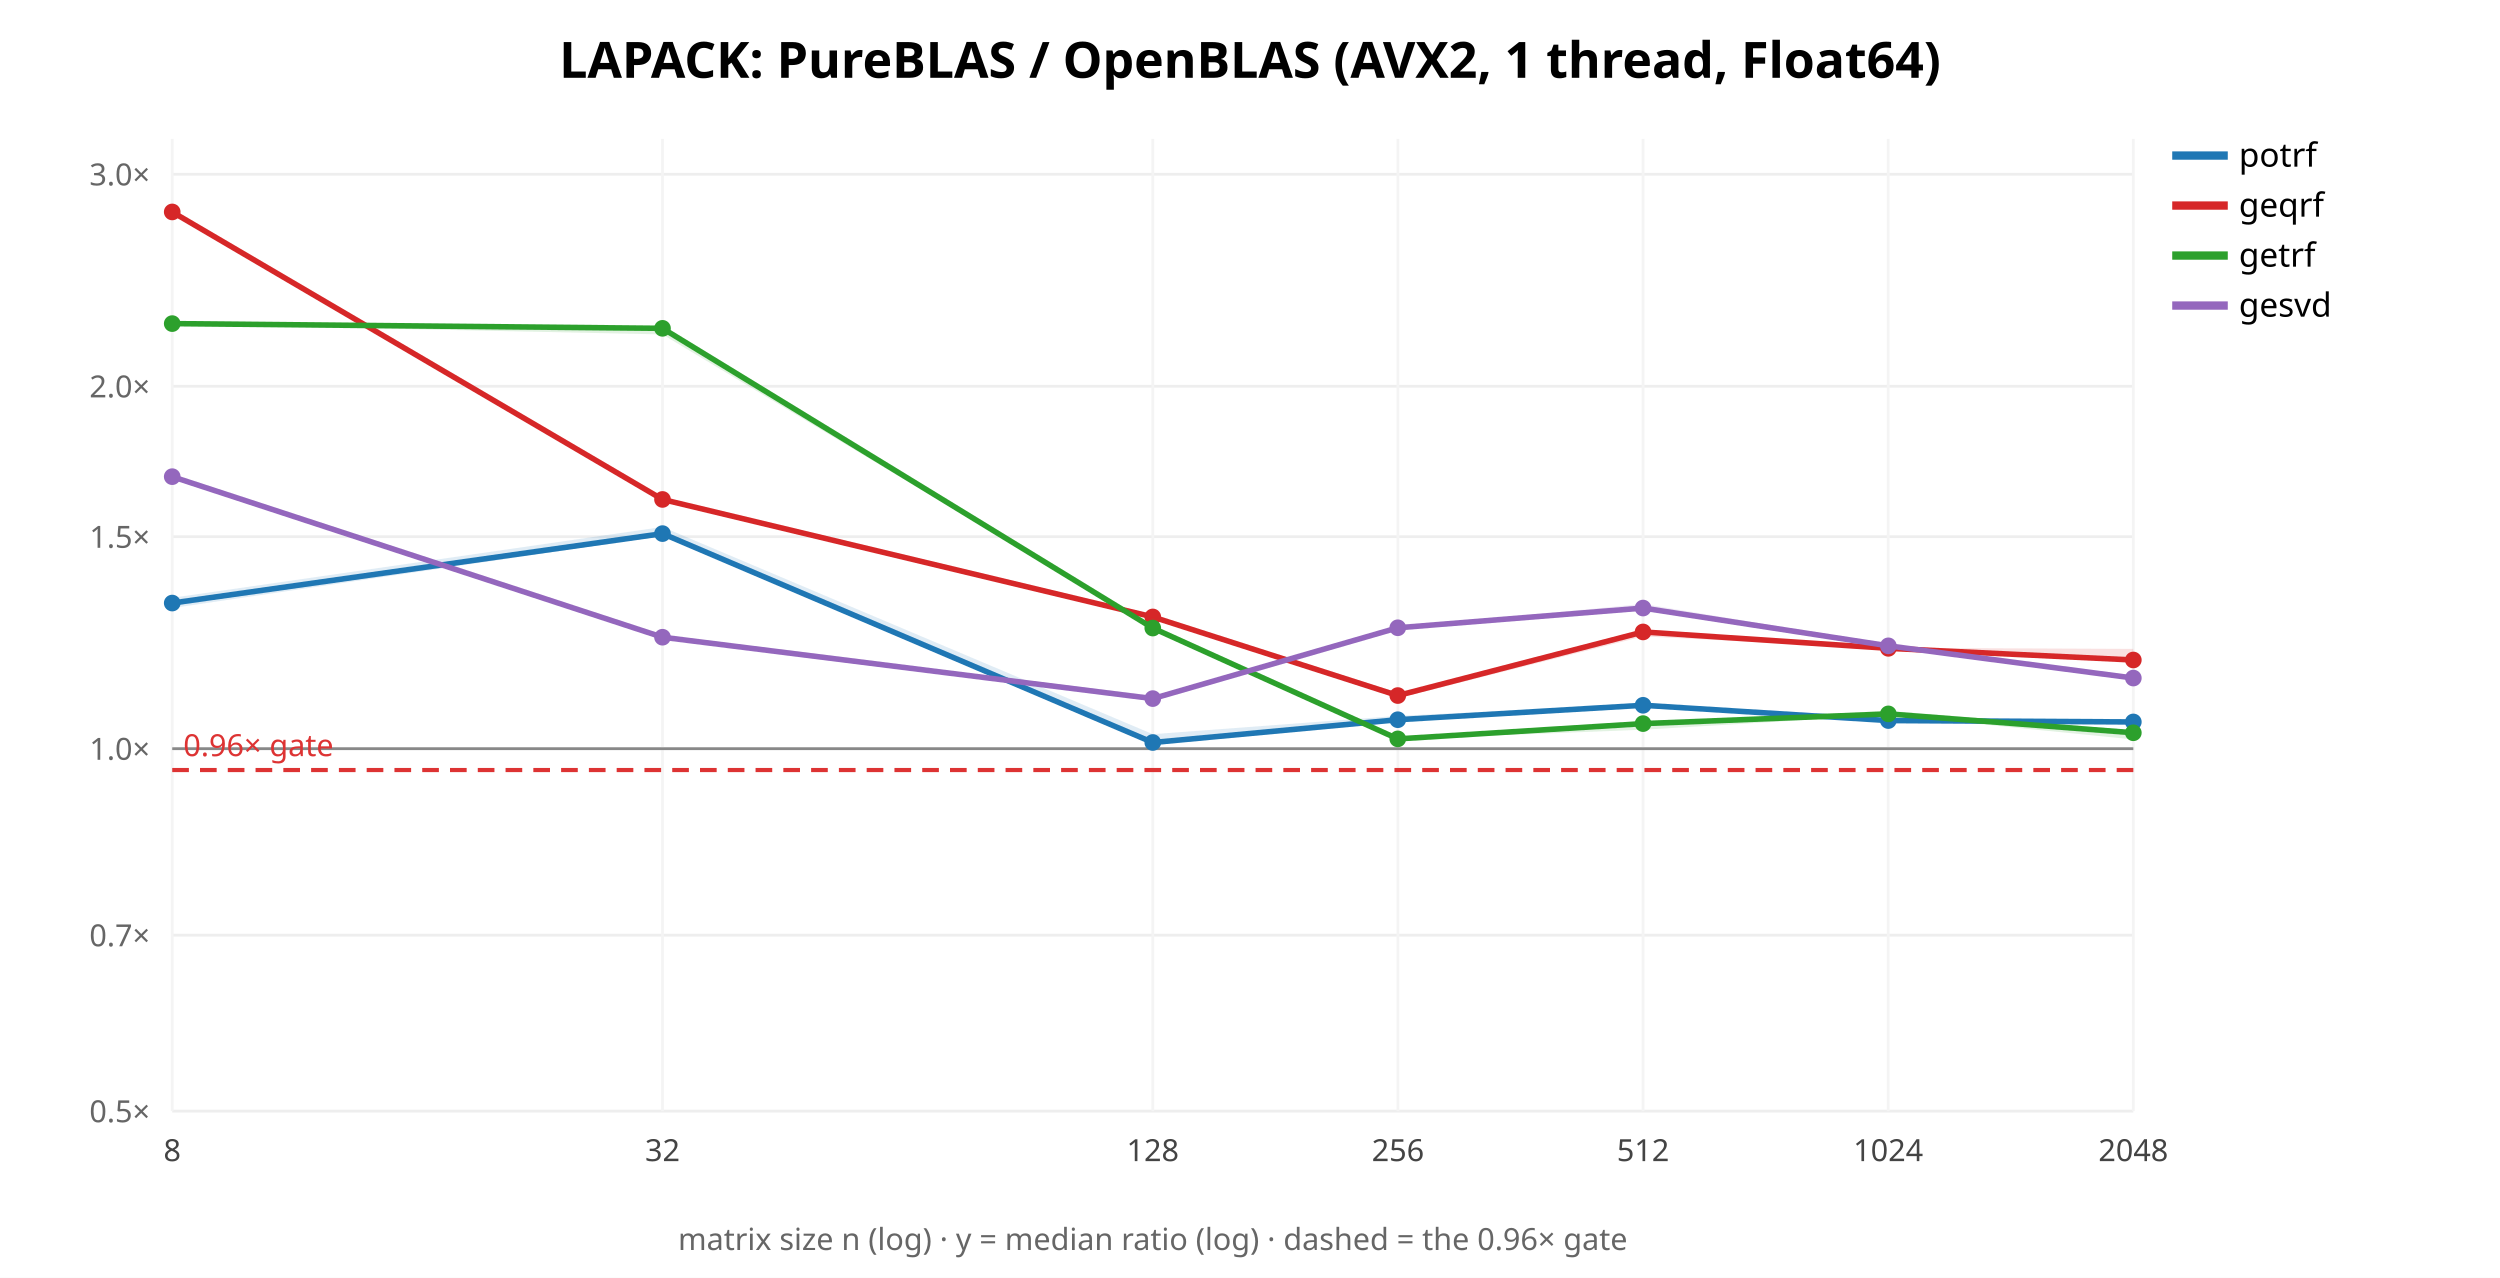
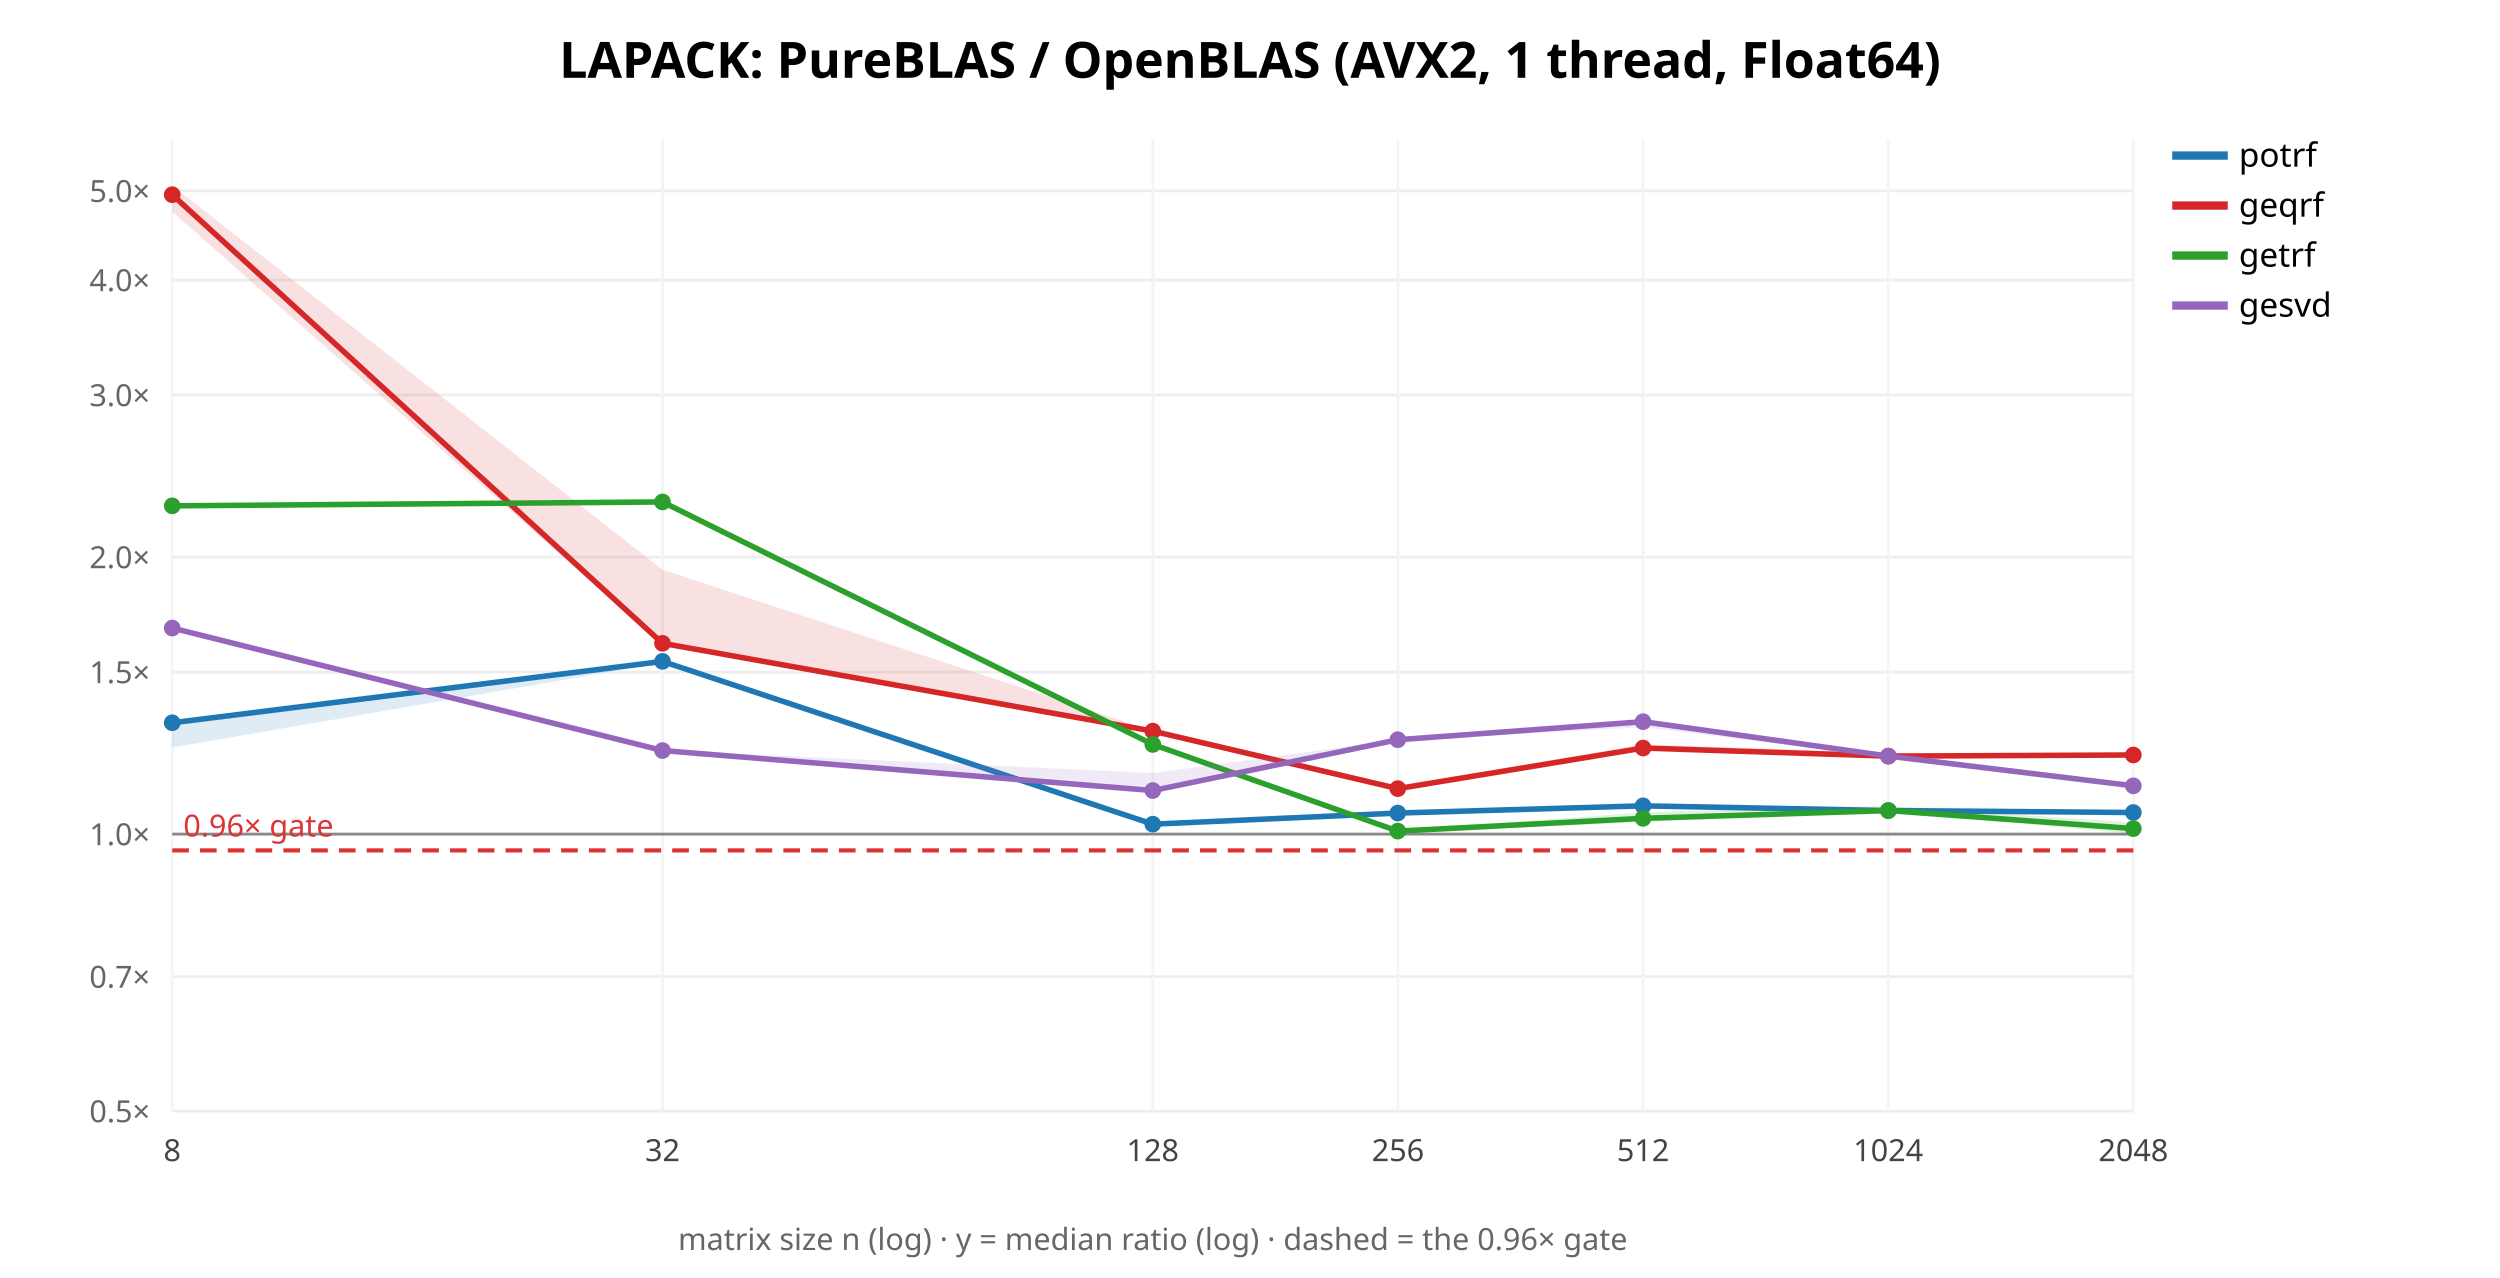
<svg xmlns="http://www.w3.org/2000/svg" width="900" height="460" font-family="sans-serif">
  <rect width="900" height="460" fill="white" />
  <text x="450.0" y="28" text-anchor="middle" font-size="18" font-weight="bold">LAPACK: PureBLAS / OpenBLAS (AVX2, 1 thread, Float64)</text>
  <line x1="62" y1="400.0" x2="768" y2="400.0" stroke="#eee" />
  <text x="54" y="404.0" text-anchor="end" font-size="11" fill="#666">0.5×</text>
-   <line x1="62" y1="336.666" x2="768" y2="336.666" stroke="#eee" />
-   <text x="54" y="340.666" text-anchor="end" font-size="11" fill="#666">0.7×</text>
-   <line x1="62" y1="269.529" x2="768" y2="269.529" stroke="#eee" />
-   <text x="54" y="273.529" text-anchor="end" font-size="11" fill="#666">1.0×</text>
-   <line x1="62" y1="193.209" x2="768" y2="193.209" stroke="#eee" />
-   <text x="54" y="197.209" text-anchor="end" font-size="11" fill="#666">1.5×</text>
-   <line x1="62" y1="139.059" x2="768" y2="139.059" stroke="#eee" />
-   <text x="54" y="143.059" text-anchor="end" font-size="11" fill="#666">2.0×</text>
-   <line x1="62" y1="62.739" x2="768" y2="62.739" stroke="#eee" />
-   <text x="54" y="66.739" text-anchor="end" font-size="11" fill="#666">3.0×</text>
+   <line x1="62" y1="351.591" x2="768" y2="351.591" stroke="#eee" />
+   <text x="54" y="355.591" text-anchor="end" font-size="11" fill="#666">0.7×</text>
+   <line x1="62" y1="300.274" x2="768" y2="300.274" stroke="#eee" />
+   <text x="54" y="304.274" text-anchor="end" font-size="11" fill="#666">1.0×</text>
+   <line x1="62" y1="241.939" x2="768" y2="241.939" stroke="#eee" />
+   <text x="54" y="245.939" text-anchor="end" font-size="11" fill="#666">1.5×</text>
+   <line x1="62" y1="200.549" x2="768" y2="200.549" stroke="#eee" />
+   <text x="54" y="204.549" text-anchor="end" font-size="11" fill="#666">2.0×</text>
+   <line x1="62" y1="142.213" x2="768" y2="142.213" stroke="#eee" />
+   <text x="54" y="146.213" text-anchor="end" font-size="11" fill="#666">3.0×</text>
+   <line x1="62" y1="100.823" x2="768" y2="100.823" stroke="#eee" />
+   <text x="54" y="104.823" text-anchor="end" font-size="11" fill="#666">4.0×</text>
+   <line x1="62" y1="68.719" x2="768" y2="68.719" stroke="#eee" />
+   <text x="54" y="72.719" text-anchor="end" font-size="11" fill="#666">5.0×</text>
  <line x1="62.0" y1="50" x2="62.0" y2="400" stroke="#f4f4f4" />
  <text x="62.0" y="418" text-anchor="middle" font-size="11" fill="#444">8</text>
  <line x1="238.5" y1="50" x2="238.5" y2="400" stroke="#f4f4f4" />
  <text x="238.5" y="418" text-anchor="middle" font-size="11" fill="#444">32</text>
  <line x1="415.0" y1="50" x2="415.0" y2="400" stroke="#f4f4f4" />
  <text x="415.0" y="418" text-anchor="middle" font-size="11" fill="#444">128</text>
  <line x1="503.25" y1="50" x2="503.25" y2="400" stroke="#f4f4f4" />
  <text x="503.25" y="418" text-anchor="middle" font-size="11" fill="#444">256</text>
  <line x1="591.5" y1="50" x2="591.5" y2="400" stroke="#f4f4f4" />
  <text x="591.5" y="418" text-anchor="middle" font-size="11" fill="#444">512</text>
  <line x1="679.75" y1="50" x2="679.75" y2="400" stroke="#f4f4f4" />
  <text x="679.75" y="418" text-anchor="middle" font-size="11" fill="#444">1024</text>
  <line x1="768.0" y1="50" x2="768.0" y2="400" stroke="#f4f4f4" />
  <text x="768.0" y="418" text-anchor="middle" font-size="11" fill="#444">2048</text>
-   <line x1="62" y1="269.529" x2="768" y2="269.529" stroke="#888" />
-   <line x1="62" y1="277.213" x2="768" y2="277.213" stroke="#d33" stroke-width="1.5" stroke-dasharray="6 4" />
-   <text x="66" y="272.213" font-size="11" fill="#d33">0.96× gate</text>
-   <polygon points="62.0,215.2 238.5,189.7 415.0,264.3 503.2,257.7 591.5,253.6 679.8,259.2 768.0,259.2 768.0,260.2 679.8,259.8 591.5,254.0 503.2,259.3 415.0,268.2 238.5,192.9 62.0,218.9" fill="#1f77b4" opacity="0.14" stroke="none" />
-   <polyline points="62.0,217.1 238.5,192.1 415.0,267.3 503.2,259.1 591.5,253.9 679.8,259.4 768.0,259.9" fill="none" stroke="#1f77b4" stroke-width="2" />
-   <circle cx="62.0" cy="217.1" r="3" fill="#1f77b4" />
-   <circle cx="238.5" cy="192.1" r="3" fill="#1f77b4" />
-   <circle cx="415.0" cy="267.3" r="3" fill="#1f77b4" />
-   <circle cx="503.2" cy="259.1" r="3" fill="#1f77b4" />
-   <circle cx="591.5" cy="253.9" r="3" fill="#1f77b4" />
-   <circle cx="679.8" cy="259.4" r="3" fill="#1f77b4" />
-   <circle cx="768.0" cy="259.9" r="3" fill="#1f77b4" />
+   <line x1="62" y1="300.274" x2="768" y2="300.274" stroke="#888" />
+   <line x1="62" y1="306.148" x2="768" y2="306.148" stroke="#d33" stroke-width="1.5" stroke-dasharray="6 4" />
+   <text x="66" y="301.148" font-size="11" fill="#d33">0.96× gate</text>
+   <polygon points="62.0,260.1 238.5,237.7 415.0,296.5 503.2,292.6 591.5,289.4 679.8,291.7 768.0,291.9 768.0,292.7 679.8,291.8 591.5,290.6 503.2,292.8 415.0,296.9 238.5,238.6 62.0,269.1" fill="#1f77b4" opacity="0.14" stroke="none" />
+   <polyline points="62.0,260.2 238.5,238.1 415.0,296.7 503.2,292.7 591.5,290.1 679.8,291.8 768.0,292.5" fill="none" stroke="#1f77b4" stroke-width="2" />
+   <circle cx="62.0" cy="260.2" r="3" fill="#1f77b4" />
+   <circle cx="238.5" cy="238.1" r="3" fill="#1f77b4" />
+   <circle cx="415.0" cy="296.7" r="3" fill="#1f77b4" />
+   <circle cx="503.2" cy="292.7" r="3" fill="#1f77b4" />
+   <circle cx="591.5" cy="290.1" r="3" fill="#1f77b4" />
+   <circle cx="679.8" cy="291.8" r="3" fill="#1f77b4" />
+   <circle cx="768.0" cy="292.5" r="3" fill="#1f77b4" />
  <line x1="782" y1="56" x2="802" y2="56" stroke="#1f77b4" stroke-width="3" />
  <text x="806" y="60" font-size="12">potrf</text>
-   <polygon points="62.0,76.1 238.5,179.5 415.0,222.1 503.2,249.3 591.5,226.6 679.8,233.2 768.0,233.6 768.0,237.9 679.8,233.5 591.5,229.1 503.2,251.4 415.0,222.2 238.5,180.2 62.0,76.6" fill="#d62728" opacity="0.14" stroke="none" />
-   <polyline points="62.0,76.3 238.5,179.8 415.0,222.1 503.2,250.4 591.5,227.5 679.8,233.4 768.0,237.6" fill="none" stroke="#d62728" stroke-width="2" />
-   <circle cx="62.0" cy="76.3" r="3" fill="#d62728" />
-   <circle cx="238.5" cy="179.8" r="3" fill="#d62728" />
-   <circle cx="415.0" cy="222.1" r="3" fill="#d62728" />
-   <circle cx="503.2" cy="250.4" r="3" fill="#d62728" />
-   <circle cx="591.5" cy="227.5" r="3" fill="#d62728" />
-   <circle cx="679.8" cy="233.4" r="3" fill="#d62728" />
-   <circle cx="768.0" cy="237.6" r="3" fill="#d62728" />
+   <polygon points="62.0,66.8 238.5,205.1 415.0,263.1 503.2,283.1 591.5,268.0 679.8,271.0 768.0,271.7 768.0,272.1 679.8,272.5 591.5,270.0 503.2,284.5 415.0,263.2 238.5,232.2 62.0,76.2" fill="#d62728" opacity="0.14" stroke="none" />
+   <polyline points="62.0,70.1 238.5,231.6 415.0,263.2 503.2,283.9 591.5,269.3 679.8,272.2 768.0,271.8" fill="none" stroke="#d62728" stroke-width="2" />
+   <circle cx="62.0" cy="70.1" r="3" fill="#d62728" />
+   <circle cx="238.5" cy="231.6" r="3" fill="#d62728" />
+   <circle cx="415.0" cy="263.2" r="3" fill="#d62728" />
+   <circle cx="503.2" cy="283.9" r="3" fill="#d62728" />
+   <circle cx="591.5" cy="269.3" r="3" fill="#d62728" />
+   <circle cx="679.8" cy="272.2" r="3" fill="#d62728" />
+   <circle cx="768.0" cy="271.8" r="3" fill="#d62728" />
  <line x1="782" y1="74" x2="802" y2="74" stroke="#d62728" stroke-width="3" />
  <text x="806" y="78" font-size="12">geqrf</text>
-   <polygon points="62.0,115.8 238.5,117.7 415.0,226.0 503.2,265.8 591.5,260.4 679.8,255.9 768.0,262.9 768.0,266.2 679.8,257.4 591.5,262.7 503.2,266.1 415.0,226.3 238.5,120.4 62.0,116.7" fill="#2ca02c" opacity="0.14" stroke="none" />
-   <polyline points="62.0,116.5 238.5,118.2 415.0,226.1 503.2,266.0 591.5,260.5 679.8,257.0 768.0,263.8" fill="none" stroke="#2ca02c" stroke-width="2" />
-   <circle cx="62.0" cy="116.5" r="3" fill="#2ca02c" />
-   <circle cx="238.5" cy="118.2" r="3" fill="#2ca02c" />
-   <circle cx="415.0" cy="226.1" r="3" fill="#2ca02c" />
-   <circle cx="503.2" cy="266.0" r="3" fill="#2ca02c" />
-   <circle cx="591.5" cy="260.5" r="3" fill="#2ca02c" />
-   <circle cx="679.8" cy="257.0" r="3" fill="#2ca02c" />
-   <circle cx="768.0" cy="263.8" r="3" fill="#2ca02c" />
+   <polygon points="62.0,181.9 238.5,180.6 415.0,267.8 503.2,299.0 591.5,292.4 679.8,290.1 768.0,296.1 768.0,300.2 679.8,292.1 591.5,295.9 503.2,300.0 415.0,268.2 238.5,180.8 62.0,182.2" fill="#2ca02c" opacity="0.14" stroke="none" />
+   <polyline points="62.0,182.1 238.5,180.7 415.0,268.0 503.2,299.2 591.5,294.6 679.8,291.8 768.0,298.3" fill="none" stroke="#2ca02c" stroke-width="2" />
+   <circle cx="62.0" cy="182.1" r="3" fill="#2ca02c" />
+   <circle cx="238.5" cy="180.7" r="3" fill="#2ca02c" />
+   <circle cx="415.0" cy="268.0" r="3" fill="#2ca02c" />
+   <circle cx="503.2" cy="299.2" r="3" fill="#2ca02c" />
+   <circle cx="591.5" cy="294.6" r="3" fill="#2ca02c" />
+   <circle cx="679.8" cy="291.8" r="3" fill="#2ca02c" />
+   <circle cx="768.0" cy="298.3" r="3" fill="#2ca02c" />
  <line x1="782" y1="92" x2="802" y2="92" stroke="#2ca02c" stroke-width="3" />
  <text x="806" y="96" font-size="12">getrf</text>
-   <polygon points="62.0,171.1 238.5,228.7 415.0,251.3 503.2,225.9 591.5,217.4 679.8,232.0 768.0,243.3 768.0,244.8 679.8,232.7 591.5,219.8 503.2,226.2 415.0,251.6 238.5,230.1 62.0,172.5" fill="#9467bd" opacity="0.14" stroke="none" />
-   <polyline points="62.0,171.6 238.5,229.4 415.0,251.5 503.2,226.0 591.5,218.9 679.8,232.5 768.0,244.1" fill="none" stroke="#9467bd" stroke-width="2" />
-   <circle cx="62.0" cy="171.6" r="3" fill="#9467bd" />
-   <circle cx="238.5" cy="229.4" r="3" fill="#9467bd" />
-   <circle cx="415.0" cy="251.5" r="3" fill="#9467bd" />
-   <circle cx="503.2" cy="226.0" r="3" fill="#9467bd" />
-   <circle cx="591.5" cy="218.9" r="3" fill="#9467bd" />
-   <circle cx="679.8" cy="232.5" r="3" fill="#9467bd" />
-   <circle cx="768.0" cy="244.1" r="3" fill="#9467bd" />
+   <polygon points="62.0,225.8 238.5,270.1 415.0,278.3 503.2,266.2 591.5,259.5 679.8,271.7 768.0,282.8 768.0,283.0 679.8,272.7 591.5,261.8 503.2,266.5 415.0,284.7 238.5,270.3 62.0,226.2" fill="#9467bd" opacity="0.14" stroke="none" />
+   <polyline points="62.0,226.1 238.5,270.2 415.0,284.6 503.2,266.3 591.5,259.8 679.8,272.2 768.0,282.9" fill="none" stroke="#9467bd" stroke-width="2" />
+   <circle cx="62.0" cy="226.1" r="3" fill="#9467bd" />
+   <circle cx="238.5" cy="270.2" r="3" fill="#9467bd" />
+   <circle cx="415.0" cy="284.6" r="3" fill="#9467bd" />
+   <circle cx="503.2" cy="266.3" r="3" fill="#9467bd" />
+   <circle cx="591.5" cy="259.8" r="3" fill="#9467bd" />
+   <circle cx="679.8" cy="272.2" r="3" fill="#9467bd" />
+   <circle cx="768.0" cy="282.9" r="3" fill="#9467bd" />
  <line x1="782" y1="110" x2="802" y2="110" stroke="#9467bd" stroke-width="3" />
  <text x="806" y="114" font-size="12">gesvd</text>
  <text x="415.0" y="450" text-anchor="middle" font-size="11" fill="#666">matrix size n (log) · y = median ratio (log) · dashed = the 0.96× gate</text>
</svg>
